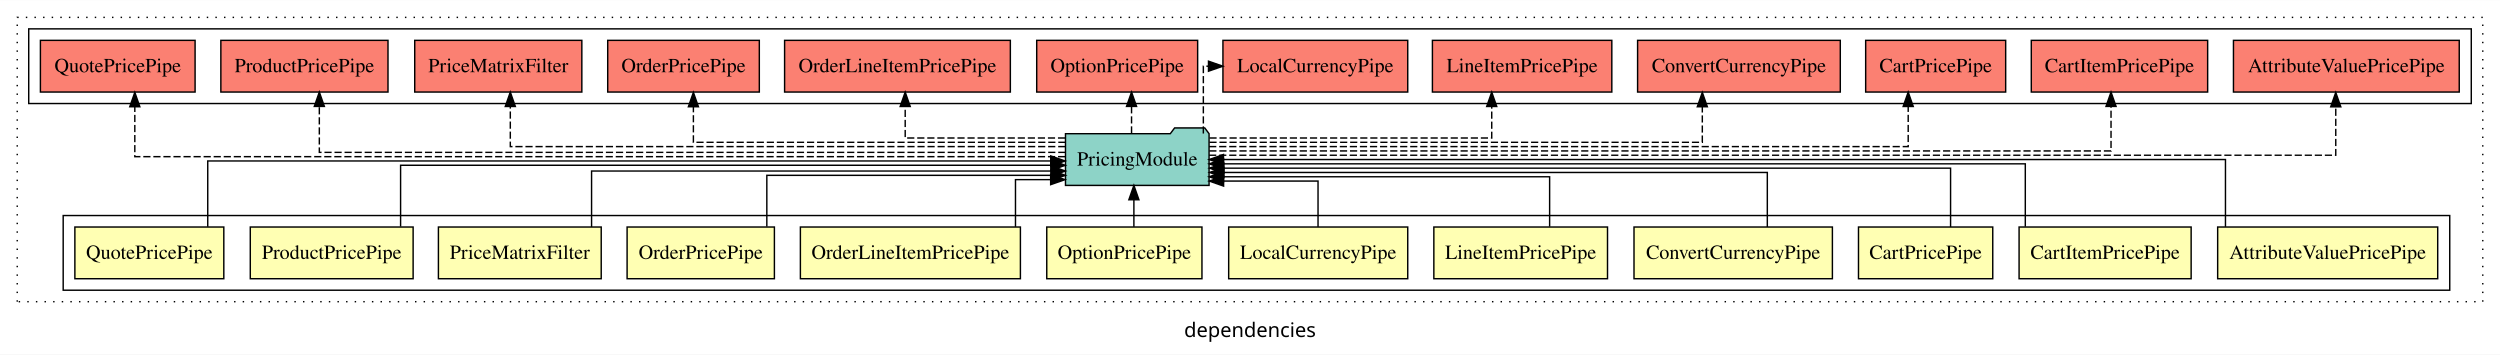
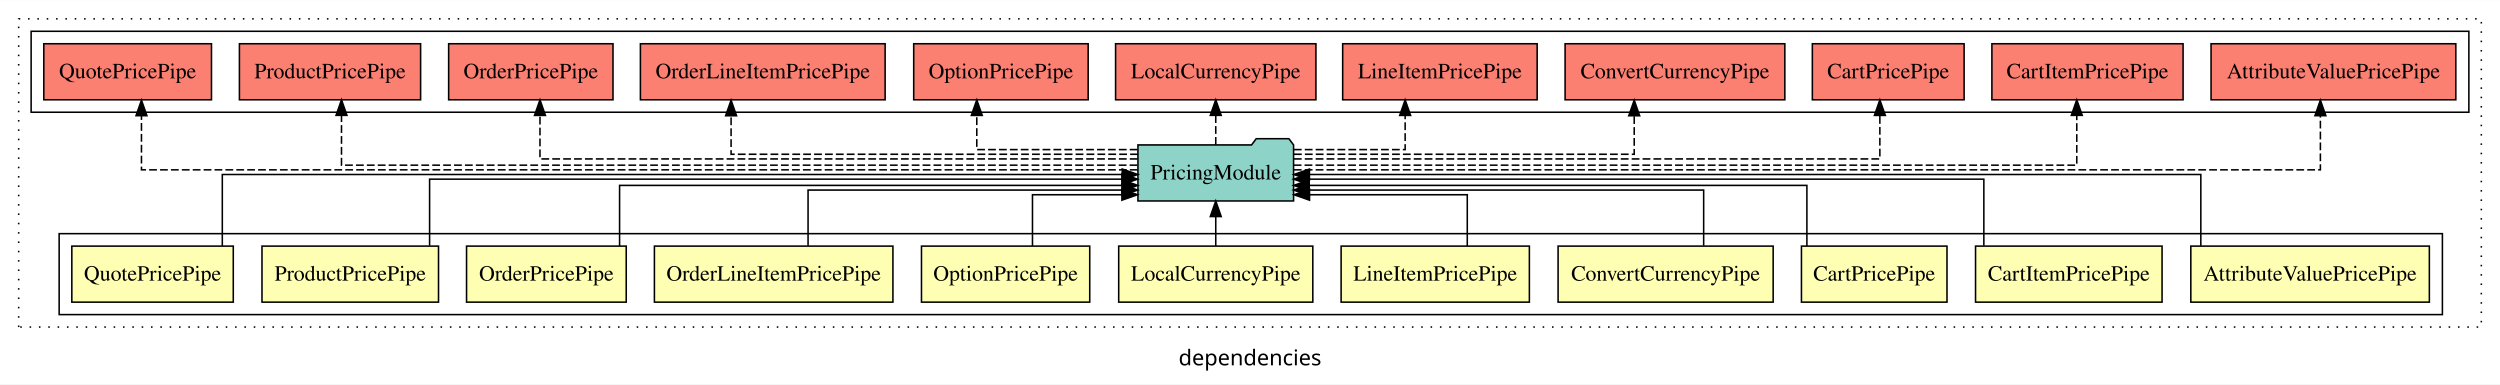
- <svg xmlns="http://www.w3.org/2000/svg" width="1741pt" height="247pt" viewBox="0.00 0.00 1741.00 246.80">
+ <svg xmlns="http://www.w3.org/2000/svg" width="1606pt" height="247pt" viewBox="0.00 0.00 1606.00 246.80">
  <g id="graph0" class="graph" transform="scale(1 1) rotate(0) translate(4 242.8)">
-     <polygon fill="white" stroke="transparent" points="-4,4 -4,-242.8 1737,-242.8 1737,4 -4,4" />
-     <text text-anchor="middle" x="866.5" y="-8.2" font-family="sans-serif" font-size="14.00">dependencies</text>
+     <polygon fill="white" stroke="transparent" points="-4,4 -4,-242.8 1602,-242.8 1602,4 -4,4" />
+     <text text-anchor="middle" x="799" y="-8.2" font-family="sans-serif" font-size="14.00">dependencies</text>
    <g id="clust1" class="cluster">
-       <polygon fill="none" stroke="black" stroke-dasharray="1,5" points="8,-32.8 8,-230.8 1725,-230.8 1725,-32.8 8,-32.8" />
-     </g>
-     <g id="clust16" class="cluster">
-       <polygon fill="none" stroke="black" points="16,-170.8 16,-222.8 1717,-222.8 1717,-170.8 16,-170.8" />
+       <polygon fill="none" stroke="black" stroke-dasharray="1,5" points="8,-32.8 8,-230.8 1590,-230.8 1590,-32.8 8,-32.8" />
    </g>
    <g id="clust2" class="cluster">
-       <polygon fill="none" stroke="black" points="40,-40.8 40,-92.8 1702,-92.8 1702,-40.8 40,-40.8" />
+       <polygon fill="none" stroke="black" points="34,-40.8 34,-92.8 1565,-92.8 1565,-40.8 34,-40.8" />
+     </g>
+     <g id="clust15" class="cluster">
+       <polygon fill="none" stroke="black" points="16,-170.8 16,-222.8 1582,-222.8 1582,-170.8 16,-170.8" />
    </g>
    <g id="node1" class="node">
-       <polygon fill="#ffffb3" stroke="black" points="1693.62,-84.8 1540.38,-84.8 1540.38,-48.8 1693.62,-48.8 1693.62,-84.8" />
-       <text text-anchor="middle" x="1617" y="-62.6" font-family="Times,serif" font-size="14.00">AttributeValuePricePipe</text>
+       <polygon fill="#ffffb3" stroke="black" points="1556.62,-84.8 1403.38,-84.8 1403.38,-48.8 1556.62,-48.8 1556.62,-84.8" />
+       <text text-anchor="middle" x="1480" y="-62.6" font-family="Times,serif" font-size="14.00">AttributeValuePricePipe</text>
+     </g>
+     <g id="node12" class="node">
+       <polygon fill="#8dd3c7" stroke="black" points="826.99,-149.8 823.99,-153.8 802.99,-153.8 799.99,-149.8 727.01,-149.8 727.01,-113.8 826.99,-113.8 826.99,-149.8" />
+       <text text-anchor="middle" x="777" y="-127.6" font-family="Times,serif" font-size="14.00">PricingModule</text>
+     </g>
+     <g id="edge1" class="edge">
+       <path fill="none" stroke="black" d="M1409.81,-84.97C1409.81,-103.89 1409.81,-130.8 1409.81,-130.8 1409.81,-130.8 837.18,-130.8 837.18,-130.8" />
+       <polygon fill="black" stroke="black" points="837.18,-127.3 827.18,-130.8 837.18,-134.3 837.18,-127.3" />
+     </g>
+     <g id="node2" class="node">
+       <polygon fill="#ffffb3" stroke="black" points="1384.91,-84.8 1265.09,-84.8 1265.09,-48.8 1384.91,-48.8 1384.91,-84.8" />
+       <text text-anchor="middle" x="1325" y="-62.6" font-family="Times,serif" font-size="14.00">CartItemPricePipe</text>
+     </g>
+     <g id="edge2" class="edge">
+       <path fill="none" stroke="black" d="M1270.42,-85.1C1270.42,-103.07 1270.42,-127.8 1270.42,-127.8 1270.42,-127.8 837.03,-127.8 837.03,-127.8" />
+       <polygon fill="black" stroke="black" points="837.03,-124.3 827.03,-127.8 837.03,-131.3 837.03,-124.3" />
+     </g>
+     <g id="node3" class="node">
+       <polygon fill="#ffffb3" stroke="black" points="1246.75,-84.8 1153.25,-84.8 1153.25,-48.8 1246.75,-48.8 1246.75,-84.8" />
+       <text text-anchor="middle" x="1200" y="-62.6" font-family="Times,serif" font-size="14.00">CartPricePipe</text>
+     </g>
+     <g id="edge3" class="edge">
+       <path fill="none" stroke="black" d="M1156.75,-84.84C1156.75,-101.53 1156.75,-123.8 1156.75,-123.8 1156.75,-123.8 837.04,-123.8 837.04,-123.8" />
+       <polygon fill="black" stroke="black" points="837.04,-120.3 827.04,-123.8 837.04,-127.3 837.04,-120.3" />
+     </g>
+     <g id="node4" class="node">
+       <polygon fill="#ffffb3" stroke="black" points="1135.08,-84.8 996.92,-84.8 996.92,-48.8 1135.08,-48.8 1135.08,-84.8" />
+       <text text-anchor="middle" x="1066" y="-62.6" font-family="Times,serif" font-size="14.00">ConvertCurrencyPipe</text>
+     </g>
+     <g id="edge4" class="edge">
+       <path fill="none" stroke="black" d="M1090.43,-85.08C1090.43,-100.75 1090.43,-120.8 1090.43,-120.8 1090.43,-120.8 837.01,-120.8 837.01,-120.8" />
+       <polygon fill="black" stroke="black" points="837.01,-117.3 827.01,-120.8 837.01,-124.3 837.01,-117.3" />
+     </g>
+     <g id="node5" class="node">
+       <polygon fill="#ffffb3" stroke="black" points="978.47,-84.8 857.53,-84.8 857.53,-48.8 978.47,-48.8 978.47,-84.8" />
+       <text text-anchor="middle" x="918" y="-62.6" font-family="Times,serif" font-size="14.00">LineItemPricePipe</text>
+     </g>
+     <g id="edge5" class="edge">
+       <path fill="none" stroke="black" d="M938.58,-84.92C938.58,-99.58 938.58,-117.8 938.58,-117.8 938.58,-117.8 837.24,-117.8 837.24,-117.8" />
+       <polygon fill="black" stroke="black" points="837.24,-114.3 827.24,-117.8 837.24,-121.3 837.24,-114.3" />
+     </g>
+     <g id="node6" class="node">
+       <polygon fill="#ffffb3" stroke="black" points="839.35,-84.8 714.65,-84.8 714.65,-48.8 839.35,-48.8 839.35,-84.8" />
+       <text text-anchor="middle" x="777" y="-62.6" font-family="Times,serif" font-size="14.00">LocalCurrencyPipe</text>
+     </g>
+     <g id="edge6" class="edge">
+       <path fill="none" stroke="black" d="M777,-84.91C777,-84.91 777,-103.79 777,-103.79" />
+       <polygon fill="black" stroke="black" points="773.5,-103.79 777,-113.79 780.5,-103.79 773.5,-103.79" />
+     </g>
+     <g id="node7" class="node">
+       <polygon fill="#ffffb3" stroke="black" points="696.04,-84.8 587.96,-84.8 587.96,-48.8 696.04,-48.8 696.04,-84.8" />
+       <text text-anchor="middle" x="642" y="-62.6" font-family="Times,serif" font-size="14.00">OptionPricePipe</text>
+     </g>
+     <g id="edge7" class="edge">
+       <path fill="none" stroke="black" d="M659.26,-84.92C659.26,-99.58 659.26,-117.8 659.26,-117.8 659.26,-117.8 716.72,-117.8 716.72,-117.8" />
+       <polygon fill="black" stroke="black" points="716.72,-121.3 726.72,-117.8 716.72,-114.3 716.72,-121.3" />
+     </g>
+     <g id="node8" class="node">
+       <polygon fill="#ffffb3" stroke="black" points="569.61,-84.8 416.39,-84.8 416.39,-48.8 569.61,-48.8 569.61,-84.8" />
+       <text text-anchor="middle" x="493" y="-62.6" font-family="Times,serif" font-size="14.00">OrderLineItemPricePipe</text>
+     </g>
+     <g id="edge8" class="edge">
+       <path fill="none" stroke="black" d="M515.1,-85.08C515.1,-100.75 515.1,-120.8 515.1,-120.8 515.1,-120.8 716.81,-120.8 716.81,-120.8" />
+       <polygon fill="black" stroke="black" points="716.81,-124.3 726.81,-120.8 716.81,-117.3 716.81,-124.3" />
+     </g>
+     <g id="node9" class="node">
+       <polygon fill="#ffffb3" stroke="black" points="398.29,-84.8 295.71,-84.8 295.71,-48.8 398.29,-48.8 398.29,-84.8" />
+       <text text-anchor="middle" x="347" y="-62.6" font-family="Times,serif" font-size="14.00">OrderPricePipe</text>
+     </g>
+     <g id="edge9" class="edge">
+       <path fill="none" stroke="black" d="M394.02,-84.84C394.02,-101.53 394.02,-123.8 394.02,-123.8 394.02,-123.8 716.93,-123.8 716.93,-123.8" />
+       <polygon fill="black" stroke="black" points="716.93,-127.3 726.93,-123.8 716.93,-120.3 716.93,-127.3" />
+     </g>
+     <g id="node10" class="node">
+       <polygon fill="#ffffb3" stroke="black" points="277.7,-84.8 164.3,-84.8 164.3,-48.8 277.7,-48.8 277.7,-84.8" />
+       <text text-anchor="middle" x="221" y="-62.6" font-family="Times,serif" font-size="14.00">ProductPricePipe</text>
+     </g>
+     <g id="edge10" class="edge">
+       <path fill="none" stroke="black" d="M271.97,-85.1C271.97,-103.07 271.97,-127.8 271.97,-127.8 271.97,-127.8 716.73,-127.8 716.73,-127.8" />
+       <polygon fill="black" stroke="black" points="716.73,-131.3 726.73,-127.8 716.73,-124.3 716.73,-131.3" />
+     </g>
+     <g id="node11" class="node">
+       <polygon fill="#ffffb3" stroke="black" points="145.86,-84.8 42.14,-84.8 42.14,-48.8 145.86,-48.8 145.86,-84.8" />
+       <text text-anchor="middle" x="94" y="-62.6" font-family="Times,serif" font-size="14.00">QuotePricePipe</text>
+     </g>
+     <g id="edge11" class="edge">
+       <path fill="none" stroke="black" d="M138.81,-84.97C138.81,-103.89 138.81,-130.8 138.81,-130.8 138.81,-130.8 716.92,-130.8 716.92,-130.8" />
+       <polygon fill="black" stroke="black" points="716.92,-134.3 726.92,-130.8 716.92,-127.3 716.92,-134.3" />
    </g>
    <g id="node13" class="node">
-       <polygon fill="#8dd3c7" stroke="black" points="837.99,-149.8 834.99,-153.8 813.99,-153.8 810.99,-149.8 738.01,-149.8 738.01,-113.8 837.99,-113.8 837.99,-149.8" />
-       <text text-anchor="middle" x="788" y="-127.6" font-family="Times,serif" font-size="14.00">PricingModule</text>
-     </g>
-     <g id="edge1" class="edge">
-       <path fill="none" stroke="black" d="M1545.81,-84.91C1545.81,-104.14 1545.81,-131.8 1545.81,-131.8 1545.81,-131.8 848.02,-131.8 848.02,-131.8" />
-       <polygon fill="black" stroke="black" points="848.02,-128.3 838.02,-131.8 848.02,-135.3 848.02,-128.3" />
-     </g>
-     <g id="node2" class="node">
-       <polygon fill="#ffffb3" stroke="black" points="1521.91,-84.8 1402.09,-84.8 1402.09,-48.8 1521.91,-48.8 1521.91,-84.8" />
-       <text text-anchor="middle" x="1462" y="-62.6" font-family="Times,serif" font-size="14.00">CartItemPricePipe</text>
-     </g>
-     <g id="edge2" class="edge">
-       <path fill="none" stroke="black" d="M1406.42,-85.07C1406.42,-103.36 1406.42,-128.8 1406.42,-128.8 1406.42,-128.8 848.08,-128.8 848.08,-128.8" />
-       <polygon fill="black" stroke="black" points="848.08,-125.3 838.08,-128.8 848.08,-132.3 848.08,-125.3" />
-     </g>
-     <g id="node3" class="node">
-       <polygon fill="#ffffb3" stroke="black" points="1383.75,-84.8 1290.25,-84.8 1290.25,-48.8 1383.75,-48.8 1383.75,-84.8" />
-       <text text-anchor="middle" x="1337" y="-62.6" font-family="Times,serif" font-size="14.00">CartPricePipe</text>
-     </g>
-     <g id="edge3" class="edge">
-       <path fill="none" stroke="black" d="M1354.38,-84.82C1354.38,-102.17 1354.38,-125.8 1354.38,-125.8 1354.38,-125.8 848.26,-125.8 848.26,-125.8" />
-       <polygon fill="black" stroke="black" points="848.26,-122.3 838.26,-125.8 848.26,-129.3 848.26,-122.3" />
-     </g>
-     <g id="node4" class="node">
-       <polygon fill="#ffffb3" stroke="black" points="1272.08,-84.8 1133.92,-84.8 1133.92,-48.8 1272.08,-48.8 1272.08,-84.8" />
-       <text text-anchor="middle" x="1203" y="-62.6" font-family="Times,serif" font-size="14.00">ConvertCurrencyPipe</text>
-     </g>
-     <g id="edge4" class="edge">
-       <path fill="none" stroke="black" d="M1226.76,-84.83C1226.76,-101.2 1226.76,-122.8 1226.76,-122.8 1226.76,-122.8 848.33,-122.8 848.33,-122.8" />
-       <polygon fill="black" stroke="black" points="848.33,-119.3 838.33,-122.8 848.33,-126.3 848.33,-119.3" />
-     </g>
-     <g id="node5" class="node">
-       <polygon fill="#ffffb3" stroke="black" points="1115.47,-84.8 994.53,-84.8 994.53,-48.8 1115.47,-48.8 1115.47,-84.8" />
-       <text text-anchor="middle" x="1055" y="-62.6" font-family="Times,serif" font-size="14.00">LineItemPricePipe</text>
-     </g>
-     <g id="edge5" class="edge">
-       <path fill="none" stroke="black" d="M1075.16,-85.04C1075.16,-100.37 1075.16,-119.8 1075.16,-119.8 1075.16,-119.8 848.02,-119.8 848.02,-119.8" />
-       <polygon fill="black" stroke="black" points="848.02,-116.3 838.02,-119.8 848.02,-123.3 848.02,-116.3" />
-     </g>
-     <g id="node6" class="node">
-       <polygon fill="#ffffb3" stroke="black" points="976.35,-84.8 851.65,-84.8 851.65,-48.8 976.35,-48.8 976.35,-84.8" />
-       <text text-anchor="middle" x="914" y="-62.6" font-family="Times,serif" font-size="14.00">LocalCurrencyPipe</text>
-     </g>
-     <g id="edge6" class="edge">
-       <path fill="none" stroke="black" d="M913.88,-84.85C913.88,-99.17 913.88,-116.8 913.88,-116.8 913.88,-116.8 848.11,-116.8 848.11,-116.8" />
-       <polygon fill="black" stroke="black" points="848.11,-113.3 838.11,-116.8 848.11,-120.3 848.11,-113.3" />
-     </g>
-     <g id="node7" class="node">
-       <polygon fill="#ffffb3" stroke="black" points="833.04,-84.8 724.96,-84.8 724.96,-48.8 833.04,-48.8 833.04,-84.8" />
-       <text text-anchor="middle" x="779" y="-62.6" font-family="Times,serif" font-size="14.00">OptionPricePipe</text>
-     </g>
-     <g id="edge7" class="edge">
-       <path fill="none" stroke="black" d="M785.64,-84.91C785.64,-84.91 785.64,-103.79 785.64,-103.79" />
-       <polygon fill="black" stroke="black" points="782.14,-103.79 785.64,-113.79 789.14,-103.79 782.14,-103.79" />
-     </g>
-     <g id="node8" class="node">
-       <polygon fill="#ffffb3" stroke="black" points="706.61,-84.8 553.39,-84.8 553.39,-48.8 706.61,-48.8 706.61,-84.8" />
-       <text text-anchor="middle" x="630" y="-62.6" font-family="Times,serif" font-size="14.00">OrderLineItemPricePipe</text>
-     </g>
-     <g id="edge8" class="edge">
-       <path fill="none" stroke="black" d="M703.18,-84.92C703.18,-99.58 703.18,-117.8 703.18,-117.8 703.18,-117.8 727.68,-117.8 727.68,-117.8" />
-       <polygon fill="black" stroke="black" points="727.68,-121.3 737.68,-117.8 727.68,-114.3 727.68,-121.3" />
-     </g>
-     <g id="node9" class="node">
-       <polygon fill="#ffffb3" stroke="black" points="535.29,-84.8 432.71,-84.8 432.71,-48.8 535.29,-48.8 535.29,-84.8" />
-       <text text-anchor="middle" x="484" y="-62.6" font-family="Times,serif" font-size="14.00">OrderPricePipe</text>
-     </g>
-     <g id="edge9" class="edge">
-       <path fill="none" stroke="black" d="M530.02,-85.08C530.02,-100.75 530.02,-120.8 530.02,-120.8 530.02,-120.8 727.95,-120.8 727.95,-120.8" />
-       <polygon fill="black" stroke="black" points="727.95,-124.3 737.95,-120.8 727.95,-117.3 727.95,-124.3" />
-     </g>
-     <g id="node10" class="node">
-       <polygon fill="#ffffb3" stroke="black" points="414.69,-84.8 301.31,-84.8 301.31,-48.8 414.69,-48.8 414.69,-84.8" />
-       <text text-anchor="middle" x="358" y="-62.6" font-family="Times,serif" font-size="14.00">PriceMatrixFilter</text>
-     </g>
-     <g id="edge10" class="edge">
-       <path fill="none" stroke="black" d="M407.97,-84.84C407.97,-101.53 407.97,-123.8 407.97,-123.8 407.97,-123.8 727.93,-123.8 727.93,-123.8" />
-       <polygon fill="black" stroke="black" points="727.93,-127.3 737.93,-123.8 727.93,-120.3 727.93,-127.3" />
-     </g>
-     <g id="node11" class="node">
-       <polygon fill="#ffffb3" stroke="black" points="283.7,-84.8 170.3,-84.8 170.3,-48.8 283.7,-48.8 283.7,-84.8" />
-       <text text-anchor="middle" x="227" y="-62.6" font-family="Times,serif" font-size="14.00">ProductPricePipe</text>
-     </g>
-     <g id="edge11" class="edge">
-       <path fill="none" stroke="black" d="M274.97,-85.1C274.97,-103.07 274.97,-127.8 274.97,-127.8 274.97,-127.8 727.87,-127.8 727.87,-127.8" />
-       <polygon fill="black" stroke="black" points="727.87,-131.3 737.87,-127.8 727.87,-124.3 727.87,-131.3" />
-     </g>
-     <g id="node12" class="node">
-       <polygon fill="#ffffb3" stroke="black" points="151.86,-84.8 48.14,-84.8 48.14,-48.8 151.86,-48.8 151.86,-84.8" />
-       <text text-anchor="middle" x="100" y="-62.6" font-family="Times,serif" font-size="14.00">QuotePricePipe</text>
+       <polygon fill="#fb8072" stroke="black" points="1573.62,-214.8 1416.38,-214.8 1416.38,-178.8 1573.62,-178.8 1573.62,-214.8" />
+       <text text-anchor="middle" x="1495" y="-192.6" font-family="Times,serif" font-size="14.00">AttributeValuePricePipe </text>
    </g>
    <g id="edge12" class="edge">
-       <path fill="none" stroke="black" d="M140.67,-84.97C140.67,-103.89 140.67,-130.8 140.67,-130.8 140.67,-130.8 727.74,-130.8 727.74,-130.8" />
-       <polygon fill="black" stroke="black" points="727.74,-134.3 737.74,-130.8 727.74,-127.3 727.74,-134.3" />
+       <path fill="none" stroke="black" stroke-dasharray="5,2" d="M827.18,-133.8C989.01,-133.8 1486.62,-133.8 1486.62,-133.8 1486.62,-133.8 1486.62,-168.58 1486.62,-168.58" />
+       <polygon fill="black" stroke="black" points="1483.13,-168.58 1486.62,-178.58 1490.13,-168.58 1483.13,-168.58" />
    </g>
    <g id="node14" class="node">
-       <polygon fill="#fb8072" stroke="black" points="1708.62,-214.8 1551.38,-214.8 1551.38,-178.8 1708.62,-178.8 1708.62,-214.8" />
-       <text text-anchor="middle" x="1630" y="-192.6" font-family="Times,serif" font-size="14.00">AttributeValuePricePipe </text>
+       <polygon fill="#fb8072" stroke="black" points="1398.41,-214.8 1275.59,-214.8 1275.59,-178.8 1398.41,-178.8 1398.41,-214.8" />
+       <text text-anchor="middle" x="1337" y="-192.6" font-family="Times,serif" font-size="14.00">CartItemPricePipe </text>
    </g>
    <g id="edge13" class="edge">
-       <path fill="none" stroke="black" stroke-dasharray="5,2" d="M838.02,-134.8C1018.08,-134.8 1622.62,-134.8 1622.62,-134.8 1622.62,-134.8 1622.62,-168.53 1622.62,-168.53" />
-       <polygon fill="black" stroke="black" points="1619.13,-168.53 1622.62,-178.53 1626.13,-168.53 1619.13,-168.53" />
+       <path fill="none" stroke="black" stroke-dasharray="5,2" d="M827.06,-136.8C963.22,-136.8 1330.12,-136.8 1330.12,-136.8 1330.12,-136.8 1330.12,-168.8 1330.12,-168.8" />
+       <polygon fill="black" stroke="black" points="1326.63,-168.8 1330.12,-178.8 1333.63,-168.8 1326.63,-168.8" />
    </g>
    <g id="node15" class="node">
-       <polygon fill="#fb8072" stroke="black" points="1533.41,-214.8 1410.59,-214.8 1410.59,-178.8 1533.41,-178.8 1533.41,-214.8" />
-       <text text-anchor="middle" x="1472" y="-192.6" font-family="Times,serif" font-size="14.00">CartItemPricePipe </text>
+       <polygon fill="#fb8072" stroke="black" points="1257.75,-214.8 1160.25,-214.8 1160.25,-178.8 1257.75,-178.8 1257.75,-214.8" />
+       <text text-anchor="middle" x="1209" y="-192.6" font-family="Times,serif" font-size="14.00">CartPricePipe </text>
    </g>
    <g id="edge14" class="edge">
-       <path fill="none" stroke="black" stroke-dasharray="5,2" d="M838.14,-137.8C995.02,-137.8 1466.12,-137.8 1466.12,-137.8 1466.12,-137.8 1466.12,-168.78 1466.12,-168.78" />
-       <polygon fill="black" stroke="black" points="1462.63,-168.78 1466.12,-178.78 1469.63,-168.78 1462.63,-168.78" />
+       <path fill="none" stroke="black" stroke-dasharray="5,2" d="M827.19,-140.8C939.97,-140.8 1203.62,-140.8 1203.62,-140.8 1203.62,-140.8 1203.62,-168.77 1203.62,-168.77" />
+       <polygon fill="black" stroke="black" points="1200.13,-168.77 1203.62,-178.77 1207.13,-168.77 1200.13,-168.77" />
    </g>
    <g id="node16" class="node">
-       <polygon fill="#fb8072" stroke="black" points="1392.75,-214.8 1295.25,-214.8 1295.25,-178.8 1392.75,-178.8 1392.75,-214.8" />
-       <text text-anchor="middle" x="1344" y="-192.6" font-family="Times,serif" font-size="14.00">CartPricePipe </text>
+       <polygon fill="#fb8072" stroke="black" points="1142.58,-214.8 1001.42,-214.8 1001.42,-178.8 1142.58,-178.8 1142.58,-214.8" />
+       <text text-anchor="middle" x="1072" y="-192.6" font-family="Times,serif" font-size="14.00">ConvertCurrencyPipe </text>
    </g>
    <g id="edge15" class="edge">
-       <path fill="none" stroke="black" stroke-dasharray="5,2" d="M838.03,-140.8C971.3,-140.8 1324.87,-140.8 1324.87,-140.8 1324.87,-140.8 1324.87,-168.77 1324.87,-168.77" />
-       <polygon fill="black" stroke="black" points="1321.37,-168.77 1324.87,-178.77 1328.37,-168.77 1321.37,-168.77" />
+       <path fill="none" stroke="black" stroke-dasharray="5,2" d="M827.25,-143.8C905.05,-143.8 1045.82,-143.8 1045.82,-143.8 1045.82,-143.8 1045.82,-168.56 1045.82,-168.56" />
+       <polygon fill="black" stroke="black" points="1042.32,-168.56 1045.82,-178.56 1049.32,-168.56 1042.32,-168.56" />
    </g>
    <g id="node17" class="node">
-       <polygon fill="#fb8072" stroke="black" points="1277.58,-214.8 1136.42,-214.8 1136.42,-178.8 1277.58,-178.8 1277.58,-214.8" />
-       <text text-anchor="middle" x="1207" y="-192.6" font-family="Times,serif" font-size="14.00">ConvertCurrencyPipe </text>
+       <polygon fill="#fb8072" stroke="black" points="983.47,-214.8 858.53,-214.8 858.53,-178.8 983.47,-178.8 983.47,-214.8" />
+       <text text-anchor="middle" x="921" y="-192.6" font-family="Times,serif" font-size="14.00">LineItemPricePipe </text>
    </g>
    <g id="edge16" class="edge">
-       <path fill="none" stroke="black" stroke-dasharray="5,2" d="M838.24,-143.8C944.31,-143.8 1181.49,-143.8 1181.49,-143.8 1181.49,-143.8 1181.49,-168.56 1181.49,-168.56" />
-       <polygon fill="black" stroke="black" points="1177.99,-168.56 1181.49,-178.56 1184.99,-168.56 1177.99,-168.56" />
+       <path fill="none" stroke="black" stroke-dasharray="5,2" d="M827.19,-146.8C860.71,-146.8 898.67,-146.8 898.67,-146.8 898.67,-146.8 898.67,-168.75 898.67,-168.75" />
+       <polygon fill="black" stroke="black" points="895.17,-168.75 898.67,-178.75 902.17,-168.75 895.17,-168.75" />
    </g>
    <g id="node18" class="node">
-       <polygon fill="#fb8072" stroke="black" points="1118.47,-214.8 993.53,-214.8 993.53,-178.8 1118.47,-178.8 1118.47,-214.8" />
-       <text text-anchor="middle" x="1056" y="-192.6" font-family="Times,serif" font-size="14.00">LineItemPricePipe </text>
+       <polygon fill="#fb8072" stroke="black" points="841.35,-214.8 712.65,-214.8 712.65,-178.8 841.35,-178.8 841.35,-214.8" />
+       <text text-anchor="middle" x="777" y="-192.6" font-family="Times,serif" font-size="14.00">LocalCurrencyPipe </text>
    </g>
    <g id="edge17" class="edge">
-       <path fill="none" stroke="black" stroke-dasharray="5,2" d="M838.25,-146.8C910.42,-146.8 1034.84,-146.8 1034.84,-146.8 1034.84,-146.8 1034.84,-168.75 1034.84,-168.75" />
-       <polygon fill="black" stroke="black" points="1031.34,-168.75 1034.84,-178.75 1038.34,-168.75 1031.34,-168.75" />
+       <path fill="none" stroke="black" stroke-dasharray="5,2" d="M777,-149.91C777,-149.91 777,-168.79 777,-168.79" />
+       <polygon fill="black" stroke="black" points="773.5,-168.79 777,-178.79 780.5,-168.79 773.5,-168.79" />
    </g>
    <g id="node19" class="node">
-       <polygon fill="#fb8072" stroke="black" points="976.35,-214.8 847.65,-214.8 847.65,-178.8 976.35,-178.8 976.35,-214.8" />
-       <text text-anchor="middle" x="912" y="-192.6" font-family="Times,serif" font-size="14.00">LocalCurrencyPipe </text>
+       <polygon fill="#fb8072" stroke="black" points="695.04,-214.8 582.96,-214.8 582.96,-178.8 695.04,-178.8 695.04,-214.8" />
+       <text text-anchor="middle" x="639" y="-192.6" font-family="Times,serif" font-size="14.00">OptionPricePipe </text>
    </g>
    <g id="edge18" class="edge">
-       <path fill="none" stroke="black" stroke-dasharray="5,2" d="M834.01,-149.91C834.01,-169.14 834.01,-196.8 834.01,-196.8 834.01,-196.8 837.59,-196.8 837.59,-196.8" />
-       <polygon fill="black" stroke="black" points="837.59,-200.3 847.59,-196.8 837.59,-193.3 837.59,-200.3" />
+       <path fill="none" stroke="black" stroke-dasharray="5,2" d="M726.74,-146.8C681.97,-146.8 623.49,-146.8 623.49,-146.8 623.49,-146.8 623.49,-168.75 623.49,-168.75" />
+       <polygon fill="black" stroke="black" points="619.99,-168.75 623.49,-178.75 626.99,-168.75 619.99,-168.75" />
    </g>
    <g id="node20" class="node">
-       <polygon fill="#fb8072" stroke="black" points="830.04,-214.8 717.96,-214.8 717.96,-178.8 830.04,-178.8 830.04,-214.8" />
-       <text text-anchor="middle" x="774" y="-192.6" font-family="Times,serif" font-size="14.00">OptionPricePipe </text>
+       <polygon fill="#fb8072" stroke="black" points="564.61,-214.8 407.39,-214.8 407.39,-178.8 564.61,-178.8 564.61,-214.8" />
+       <text text-anchor="middle" x="486" y="-192.6" font-family="Times,serif" font-size="14.00">OrderLineItemPricePipe </text>
    </g>
    <g id="edge19" class="edge">
-       <path fill="none" stroke="black" stroke-dasharray="5,2" d="M784.01,-149.91C784.01,-149.91 784.01,-168.79 784.01,-168.79" />
-       <polygon fill="black" stroke="black" points="780.51,-168.79 784.01,-178.79 787.51,-168.79 780.51,-168.79" />
+       <path fill="none" stroke="black" stroke-dasharray="5,2" d="M726.98,-143.8C638.96,-143.8 465.65,-143.8 465.65,-143.8 465.65,-143.8 465.65,-168.56 465.65,-168.56" />
+       <polygon fill="black" stroke="black" points="462.15,-168.56 465.65,-178.56 469.15,-168.56 462.15,-168.56" />
    </g>
    <g id="node21" class="node">
-       <polygon fill="#fb8072" stroke="black" points="699.61,-214.8 542.39,-214.8 542.39,-178.8 699.61,-178.8 699.61,-214.8" />
-       <text text-anchor="middle" x="621" y="-192.6" font-family="Times,serif" font-size="14.00">OrderLineItemPricePipe </text>
+       <polygon fill="#fb8072" stroke="black" points="389.79,-214.8 284.21,-214.8 284.21,-178.8 389.79,-178.8 389.79,-214.8" />
+       <text text-anchor="middle" x="337" y="-192.6" font-family="Times,serif" font-size="14.00">OrderPricePipe </text>
    </g>
    <g id="edge20" class="edge">
-       <path fill="none" stroke="black" stroke-dasharray="5,2" d="M737.75,-146.8C690.3,-146.8 626.38,-146.8 626.38,-146.8 626.38,-146.8 626.38,-168.75 626.38,-168.75" />
-       <polygon fill="black" stroke="black" points="622.88,-168.75 626.38,-178.75 629.88,-168.75 622.88,-168.75" />
+       <path fill="none" stroke="black" stroke-dasharray="5,2" d="M726.78,-140.8C612.5,-140.8 342.88,-140.8 342.88,-140.8 342.88,-140.8 342.88,-168.77 342.88,-168.77" />
+       <polygon fill="black" stroke="black" points="339.38,-168.77 342.88,-178.77 346.38,-168.77 339.38,-168.77" />
    </g>
    <g id="node22" class="node">
-       <polygon fill="#fb8072" stroke="black" points="524.79,-214.8 419.21,-214.8 419.21,-178.8 524.79,-178.8 524.79,-214.8" />
-       <text text-anchor="middle" x="472" y="-192.6" font-family="Times,serif" font-size="14.00">OrderPricePipe </text>
-     </g>
-     <g id="edge21" class="edge">
-       <path fill="none" stroke="black" stroke-dasharray="5,2" d="M737.99,-143.8C650.5,-143.8 478.88,-143.8 478.88,-143.8 478.88,-143.8 478.88,-168.56 478.88,-168.56" />
-       <polygon fill="black" stroke="black" points="475.38,-168.56 478.88,-178.56 482.38,-168.56 475.38,-168.56" />
-     </g>
-     <g id="node23" class="node">
-       <polygon fill="#fb8072" stroke="black" points="401.19,-214.8 284.81,-214.8 284.81,-178.8 401.19,-178.8 401.19,-214.8" />
-       <text text-anchor="middle" x="343" y="-192.6" font-family="Times,serif" font-size="14.00">PriceMatrixFilter </text>
-     </g>
-     <g id="edge22" class="edge">
-       <path fill="none" stroke="black" stroke-dasharray="5,2" d="M737.91,-140.8C623.23,-140.8 351.38,-140.8 351.38,-140.8 351.38,-140.8 351.38,-168.77 351.38,-168.77" />
-       <polygon fill="black" stroke="black" points="347.88,-168.77 351.38,-178.77 354.88,-168.77 347.88,-168.77" />
-     </g>
-     <g id="node24" class="node">
      <polygon fill="#fb8072" stroke="black" points="266.2,-214.8 149.8,-214.8 149.8,-178.8 266.2,-178.8 266.2,-214.8" />
      <text text-anchor="middle" x="208" y="-192.6" font-family="Times,serif" font-size="14.00">ProductPricePipe </text>
    </g>
-     <g id="edge23" class="edge">
-       <path fill="none" stroke="black" stroke-dasharray="5,2" d="M737.95,-136.8C598.95,-136.8 218.38,-136.8 218.38,-136.8 218.38,-136.8 218.38,-168.8 218.38,-168.8" />
-       <polygon fill="black" stroke="black" points="214.88,-168.8 218.38,-178.8 221.88,-168.8 214.88,-168.8" />
+     <g id="edge21" class="edge">
+       <path fill="none" stroke="black" stroke-dasharray="5,2" d="M726.67,-136.8C588.81,-136.8 215.38,-136.8 215.38,-136.8 215.38,-136.8 215.38,-168.8 215.38,-168.8" />
+       <polygon fill="black" stroke="black" points="211.88,-168.8 215.38,-178.8 218.88,-168.8 211.88,-168.8" />
    </g>
-     <g id="node25" class="node">
+     <g id="node23" class="node">
      <polygon fill="#fb8072" stroke="black" points="131.86,-214.8 24.14,-214.8 24.14,-178.8 131.86,-178.8 131.86,-214.8" />
      <text text-anchor="middle" x="78" y="-192.6" font-family="Times,serif" font-size="14.00">QuotePricePipe </text>
    </g>
-     <g id="edge24" class="edge">
-       <path fill="none" stroke="black" stroke-dasharray="5,2" d="M737.79,-133.8C577.72,-133.8 89.88,-133.8 89.88,-133.8 89.88,-133.8 89.88,-168.58 89.88,-168.58" />
-       <polygon fill="black" stroke="black" points="86.38,-168.58 89.88,-178.58 93.38,-168.58 86.38,-168.58" />
+     <g id="edge22" class="edge">
+       <path fill="none" stroke="black" stroke-dasharray="5,2" d="M726.81,-133.8C568,-133.8 86.88,-133.8 86.88,-133.8 86.88,-133.8 86.88,-168.58 86.88,-168.58" />
+       <polygon fill="black" stroke="black" points="83.38,-168.58 86.88,-178.58 90.38,-168.58 83.38,-168.58" />
    </g>
  </g>
</svg>
